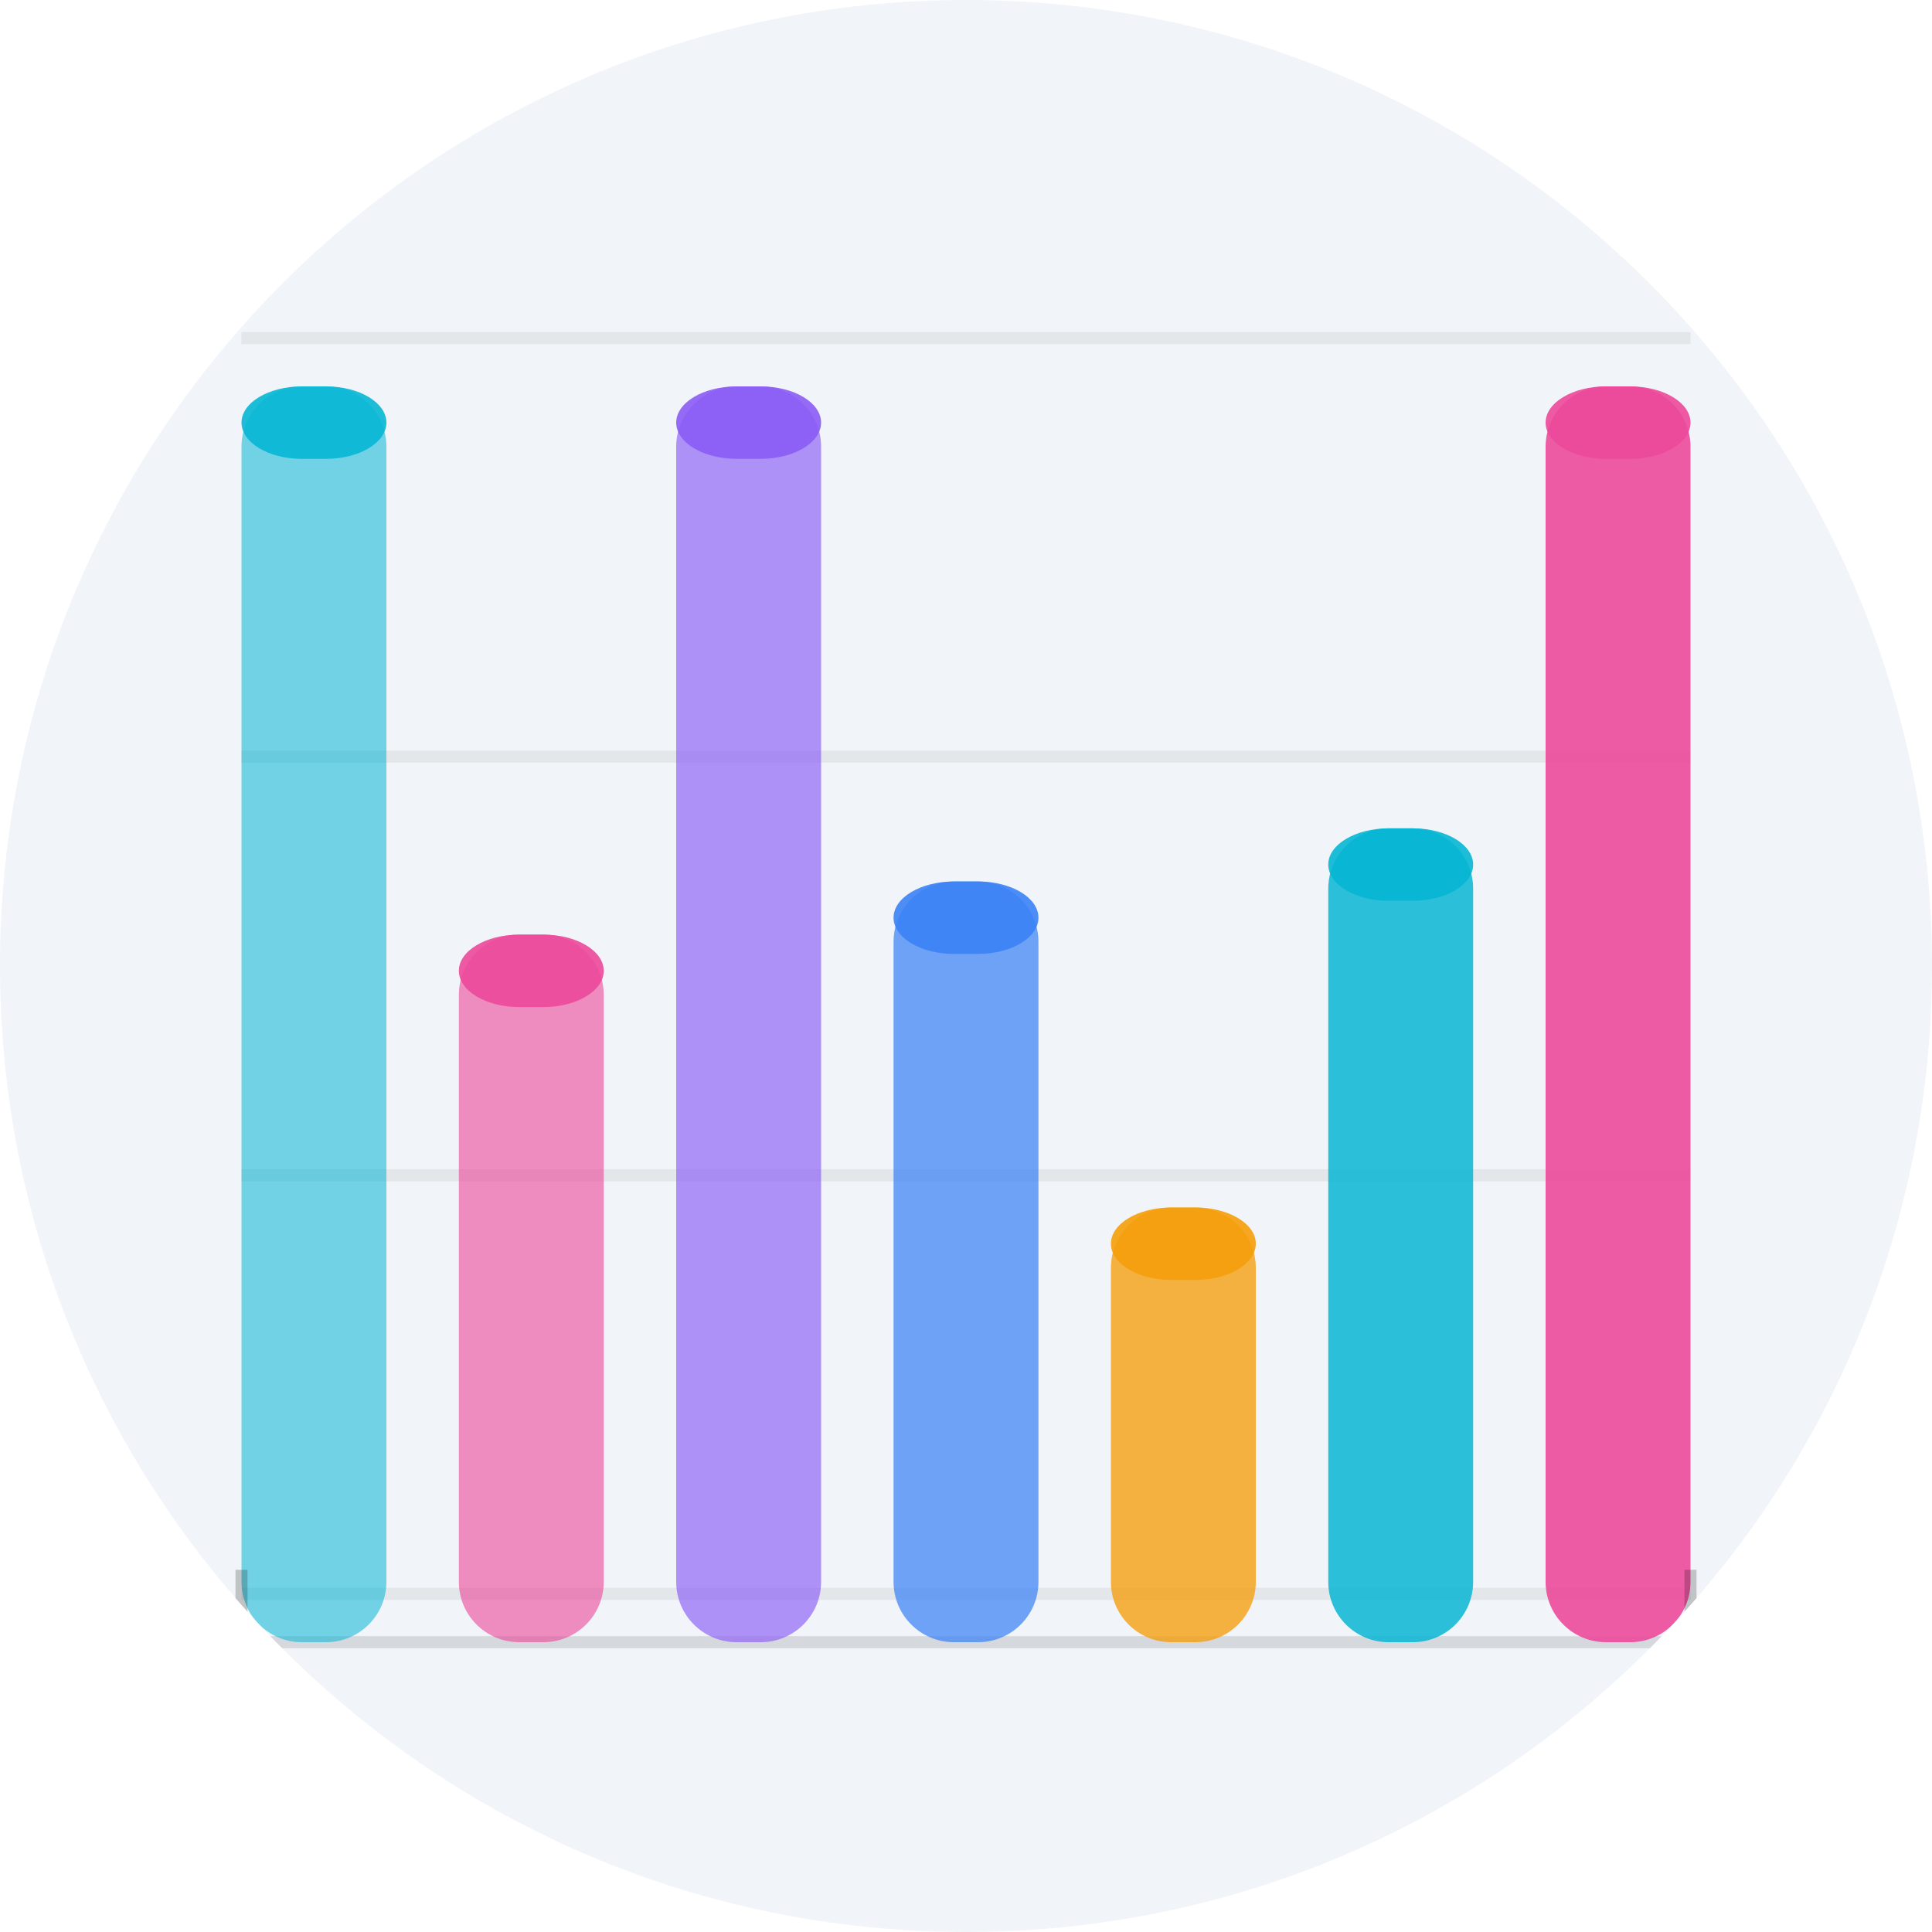
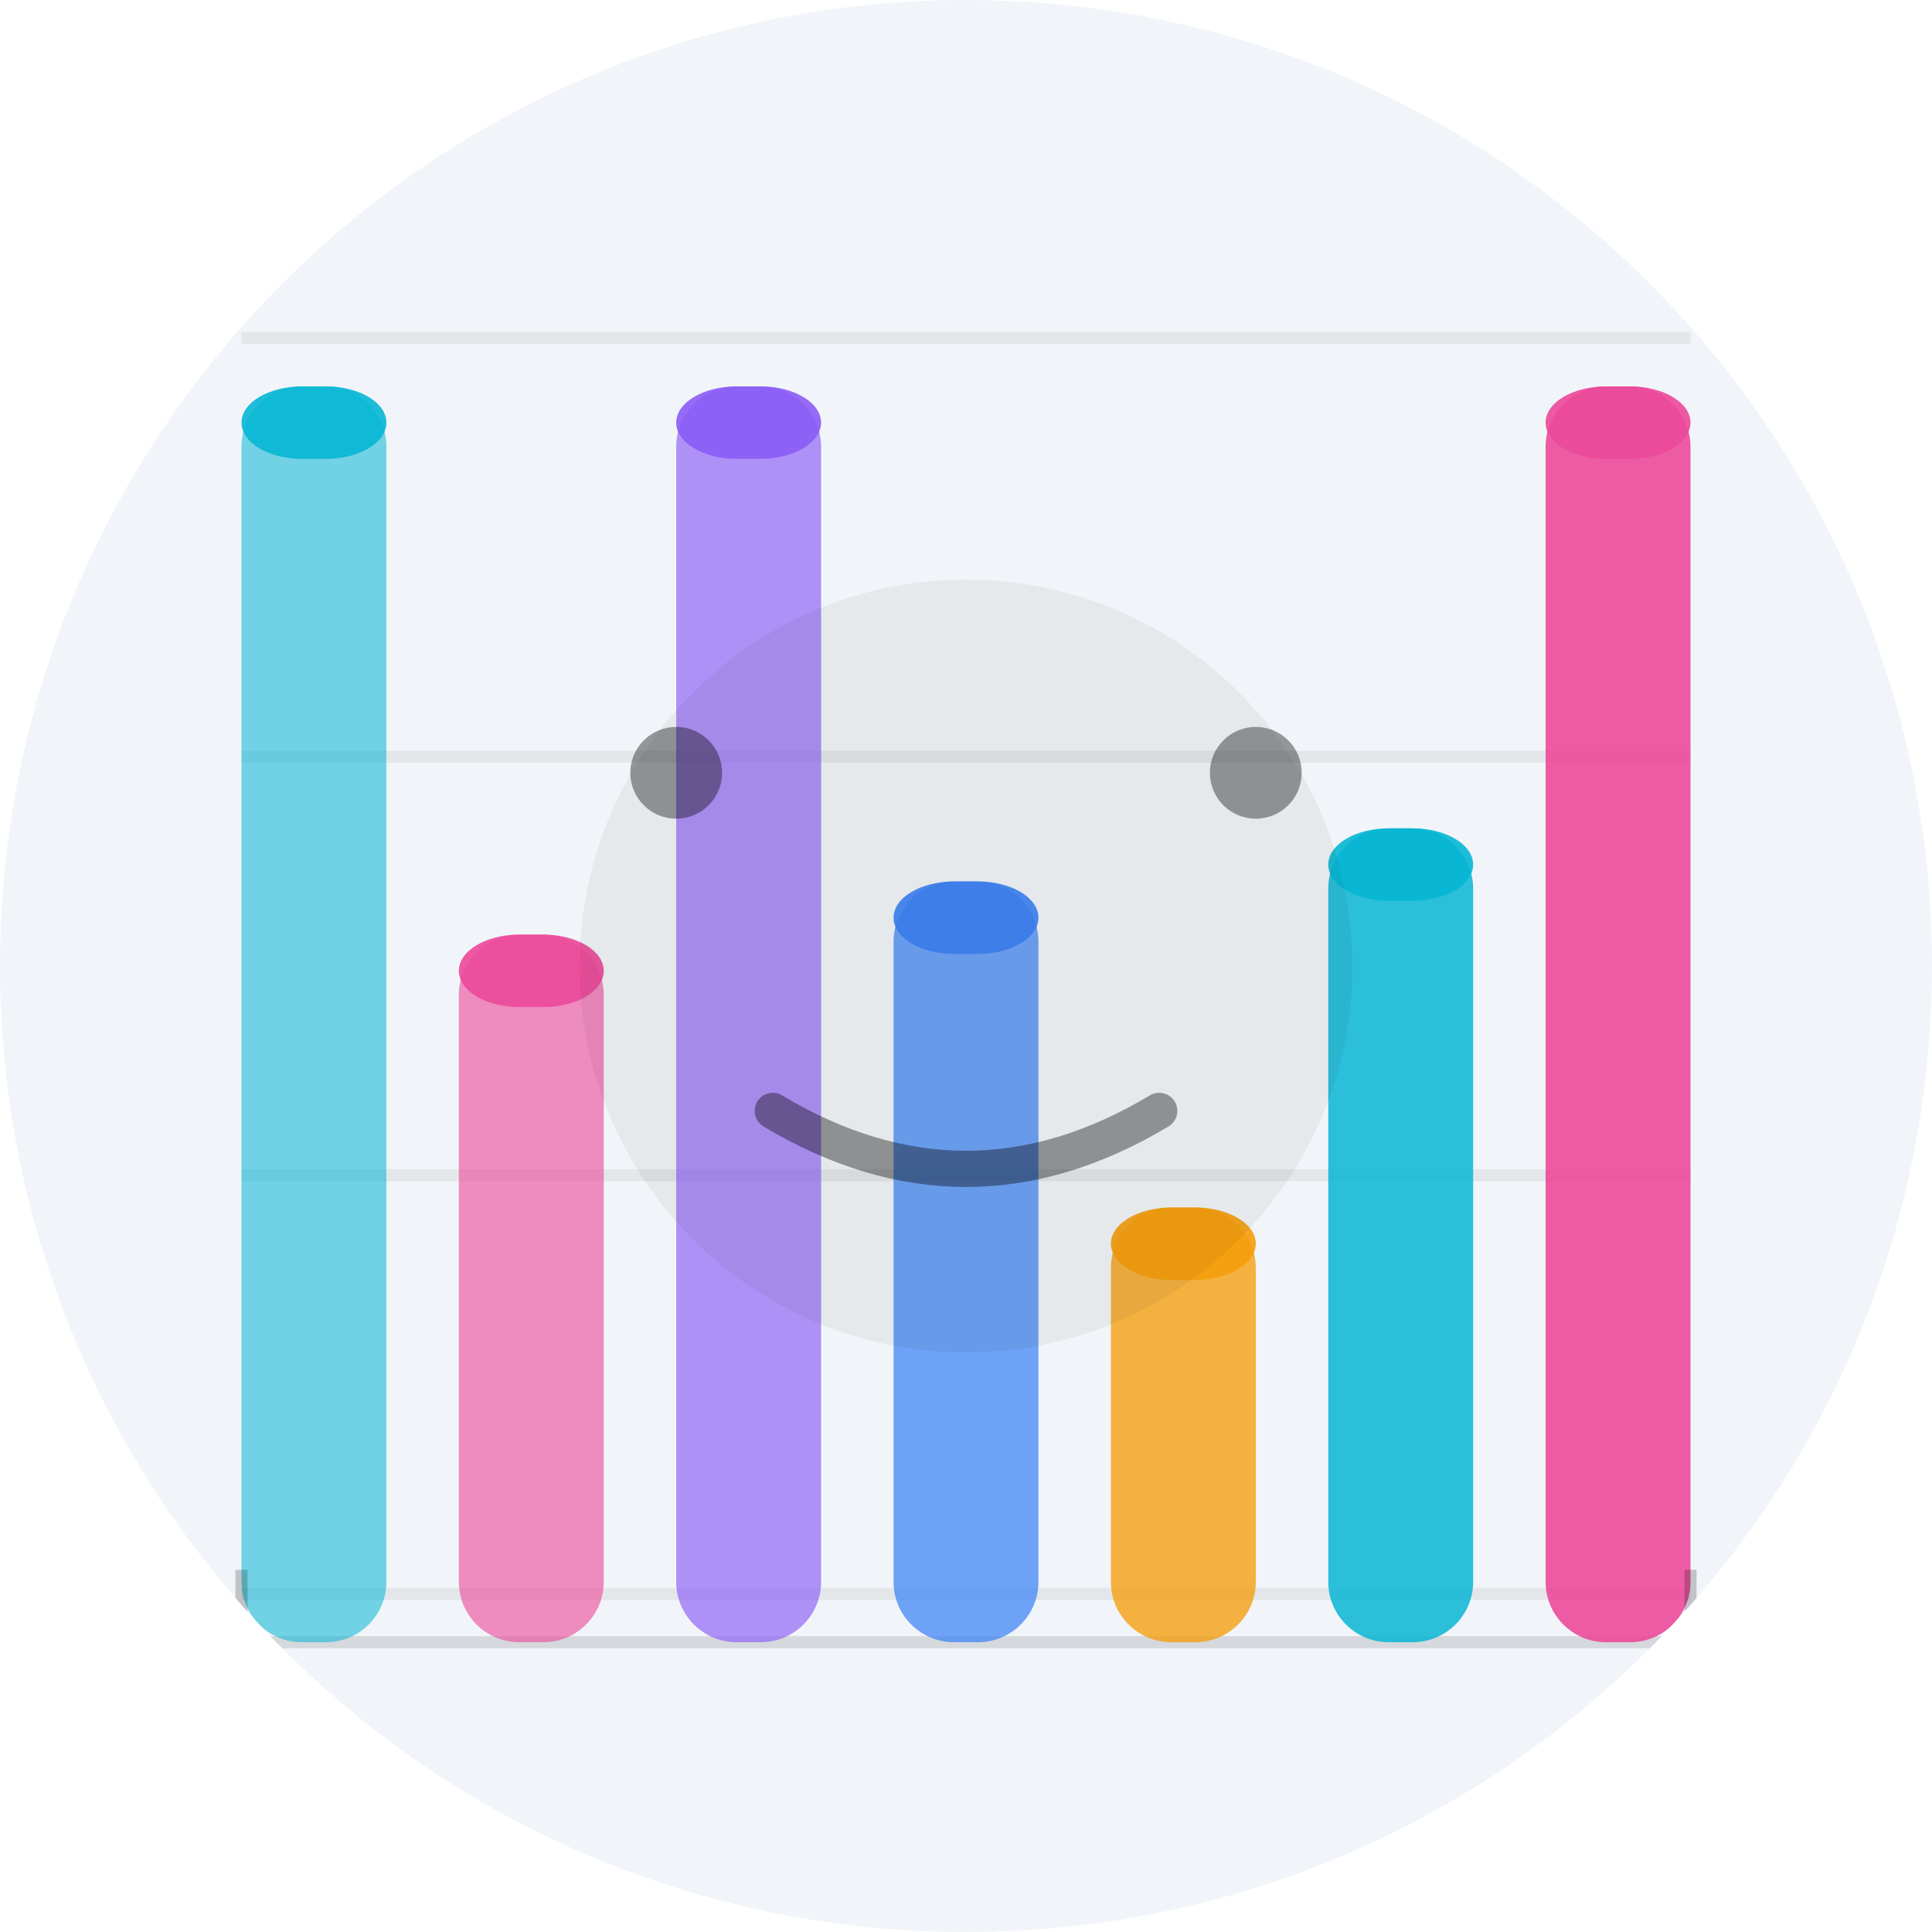
<svg xmlns="http://www.w3.org/2000/svg" viewBox="0 0 80 80" fill="none" width="40" height="40">
  <defs>
    <clipPath id="vc645088871">
      <circle cx="40" cy="40" r="40" />
    </clipPath>
  </defs>
  <g clip-path="url(#vc645088871)">
    <rect width="80" height="80" fill="#f1f5f9" />
    <line x1="10" y1="14" x2="70" y2="14" stroke="rgba(0,0,0,0.06)" stroke-width="0.5" />
    <line x1="10" y1="31.333" x2="70" y2="31.333" stroke="rgba(0,0,0,0.06)" stroke-width="0.5" />
    <line x1="10" y1="48.667" x2="70" y2="48.667" stroke="rgba(0,0,0,0.06)" stroke-width="0.5" />
    <line x1="10" y1="66" x2="70" y2="66" stroke="rgba(0,0,0,0.06)" stroke-width="0.5" />
    <line x1="10" y1="68" x2="70" y2="68" stroke="rgba(0,0,0,0.12)" stroke-width="0.5" />
    <rect x="10.0" y="16.0" width="6.0" height="52.0" rx="2.5" fill="#06b6d4" opacity="0.55" />
    <rect x="10.0" y="16.0" width="6.0" height="3" rx="2.5" fill="#06b6d4" opacity="0.9" />
    <rect x="19.0" y="38.7" width="6.0" height="29.3" rx="2.5" fill="#ec4899" opacity="0.61" />
    <rect x="19.0" y="38.7" width="6.0" height="3" rx="2.5" fill="#ec4899" opacity="0.9" />
    <rect x="28.0" y="16.0" width="6.0" height="52.0" rx="2.5" fill="#8b5cf6" opacity="0.66" />
    <rect x="28.0" y="16.0" width="6.0" height="3" rx="2.5" fill="#8b5cf6" opacity="0.9" />
    <rect x="37.0" y="36.5" width="6.0" height="31.5" rx="2.5" fill="#3b82f6" opacity="0.72" />
    <rect x="37.0" y="36.5" width="6.0" height="3" rx="2.5" fill="#3b82f6" opacity="0.9" />
    <rect x="46.0" y="50.0" width="6.0" height="18.0" rx="2.5" fill="#f59e0b" opacity="0.78" />
    <rect x="46.0" y="50.0" width="6.0" height="3" rx="2.5" fill="#f59e0b" opacity="0.9" />
    <rect x="55.0" y="34.3" width="6.0" height="33.7" rx="2.5" fill="#06b6d4" opacity="0.84" />
    <rect x="55.0" y="34.3" width="6.0" height="3" rx="2.5" fill="#06b6d4" opacity="0.9" />
    <rect x="64.0" y="16.0" width="6.0" height="52.0" rx="2.5" fill="#ec4899" opacity="0.89" />
    <rect x="64.0" y="16.0" width="6.0" height="3" rx="2.5" fill="#ec4899" opacity="0.9" />
    <line x1="10" y1="68" x2="10" y2="65" stroke="rgba(0,0,0,0.2)" stroke-width="0.5" />
    <line x1="70" y1="68" x2="70" y2="65" stroke="rgba(0,0,0,0.2)" stroke-width="0.5" />
+     <g opacity="0.85">
+       <circle cx="40" cy="40" r="16" fill="rgba(0,0,0,0.06)" />
+       <circle cx="28.0" cy="32.0" r="1.9" fill="rgba(0,0,0,0.45)" />
+       <circle cx="52.0" cy="32.0" r="1.9" fill="rgba(0,0,0,0.45)" />
+       <path d="M32.0 46.0 Q40 50.8 48.0 46.0" fill="none" stroke="rgba(0,0,0,0.45)" stroke-width="1.5" stroke-linecap="round" />
+     </g>
  </g>
</svg>
